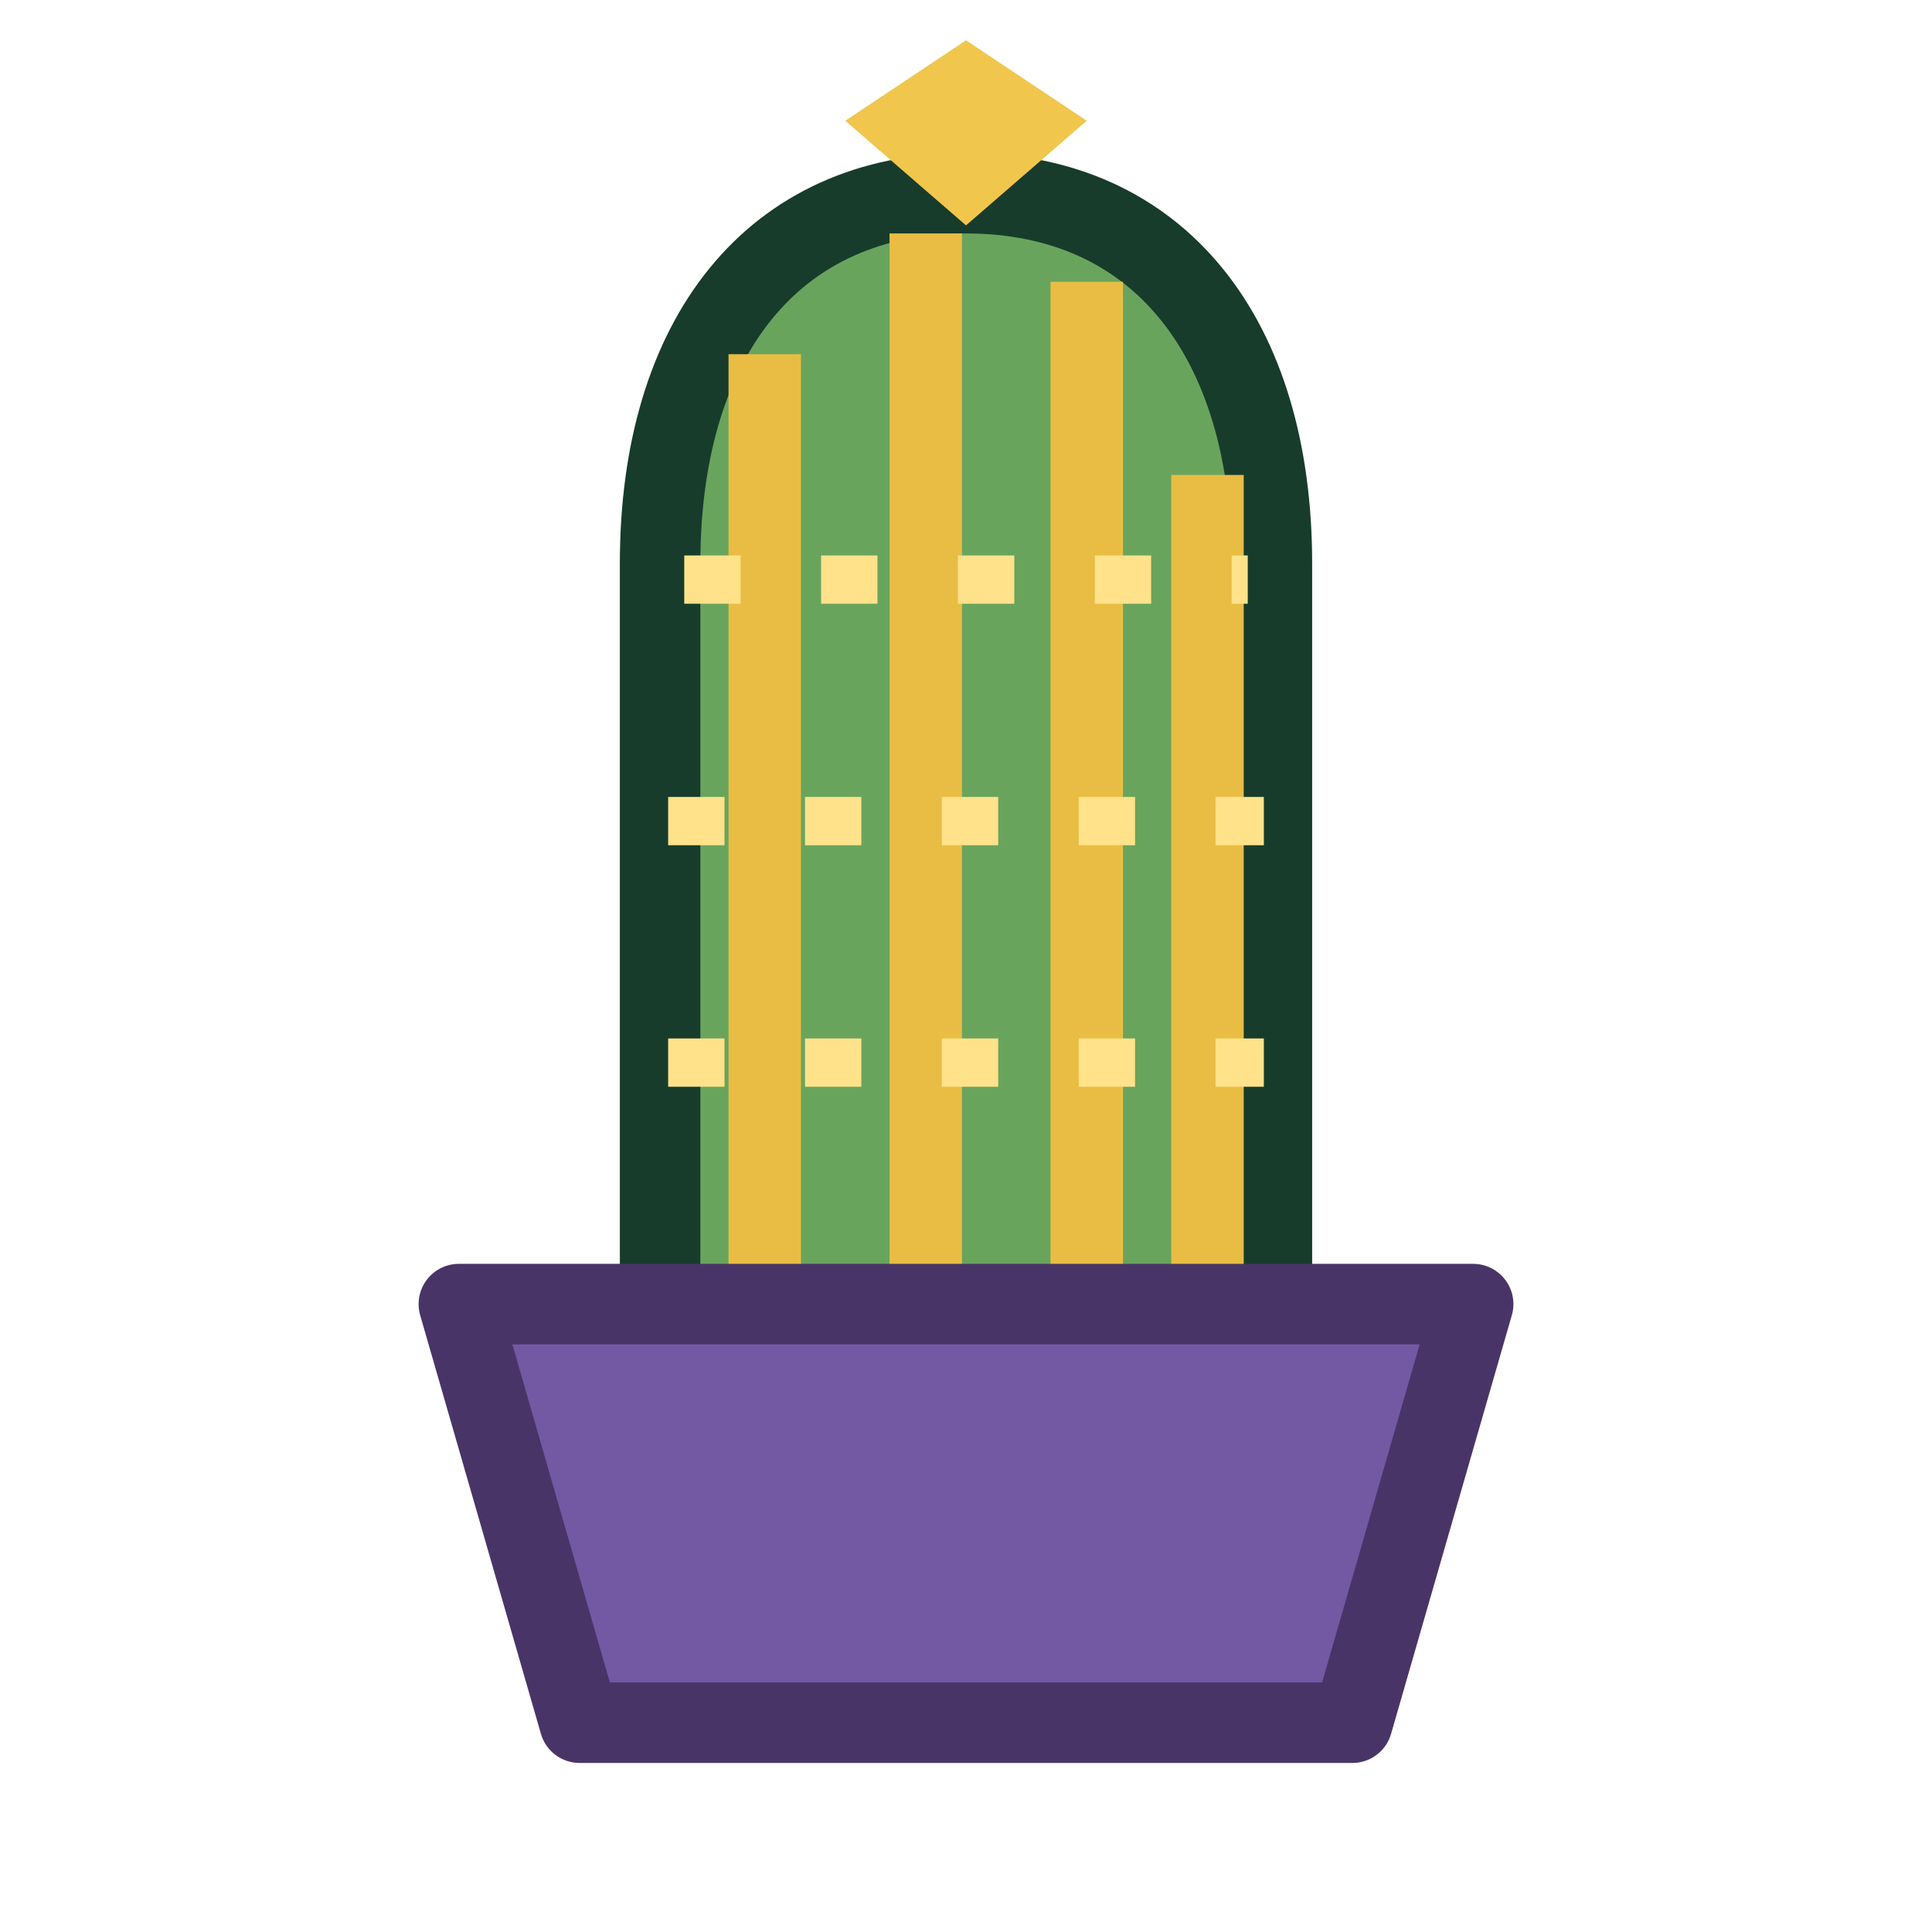
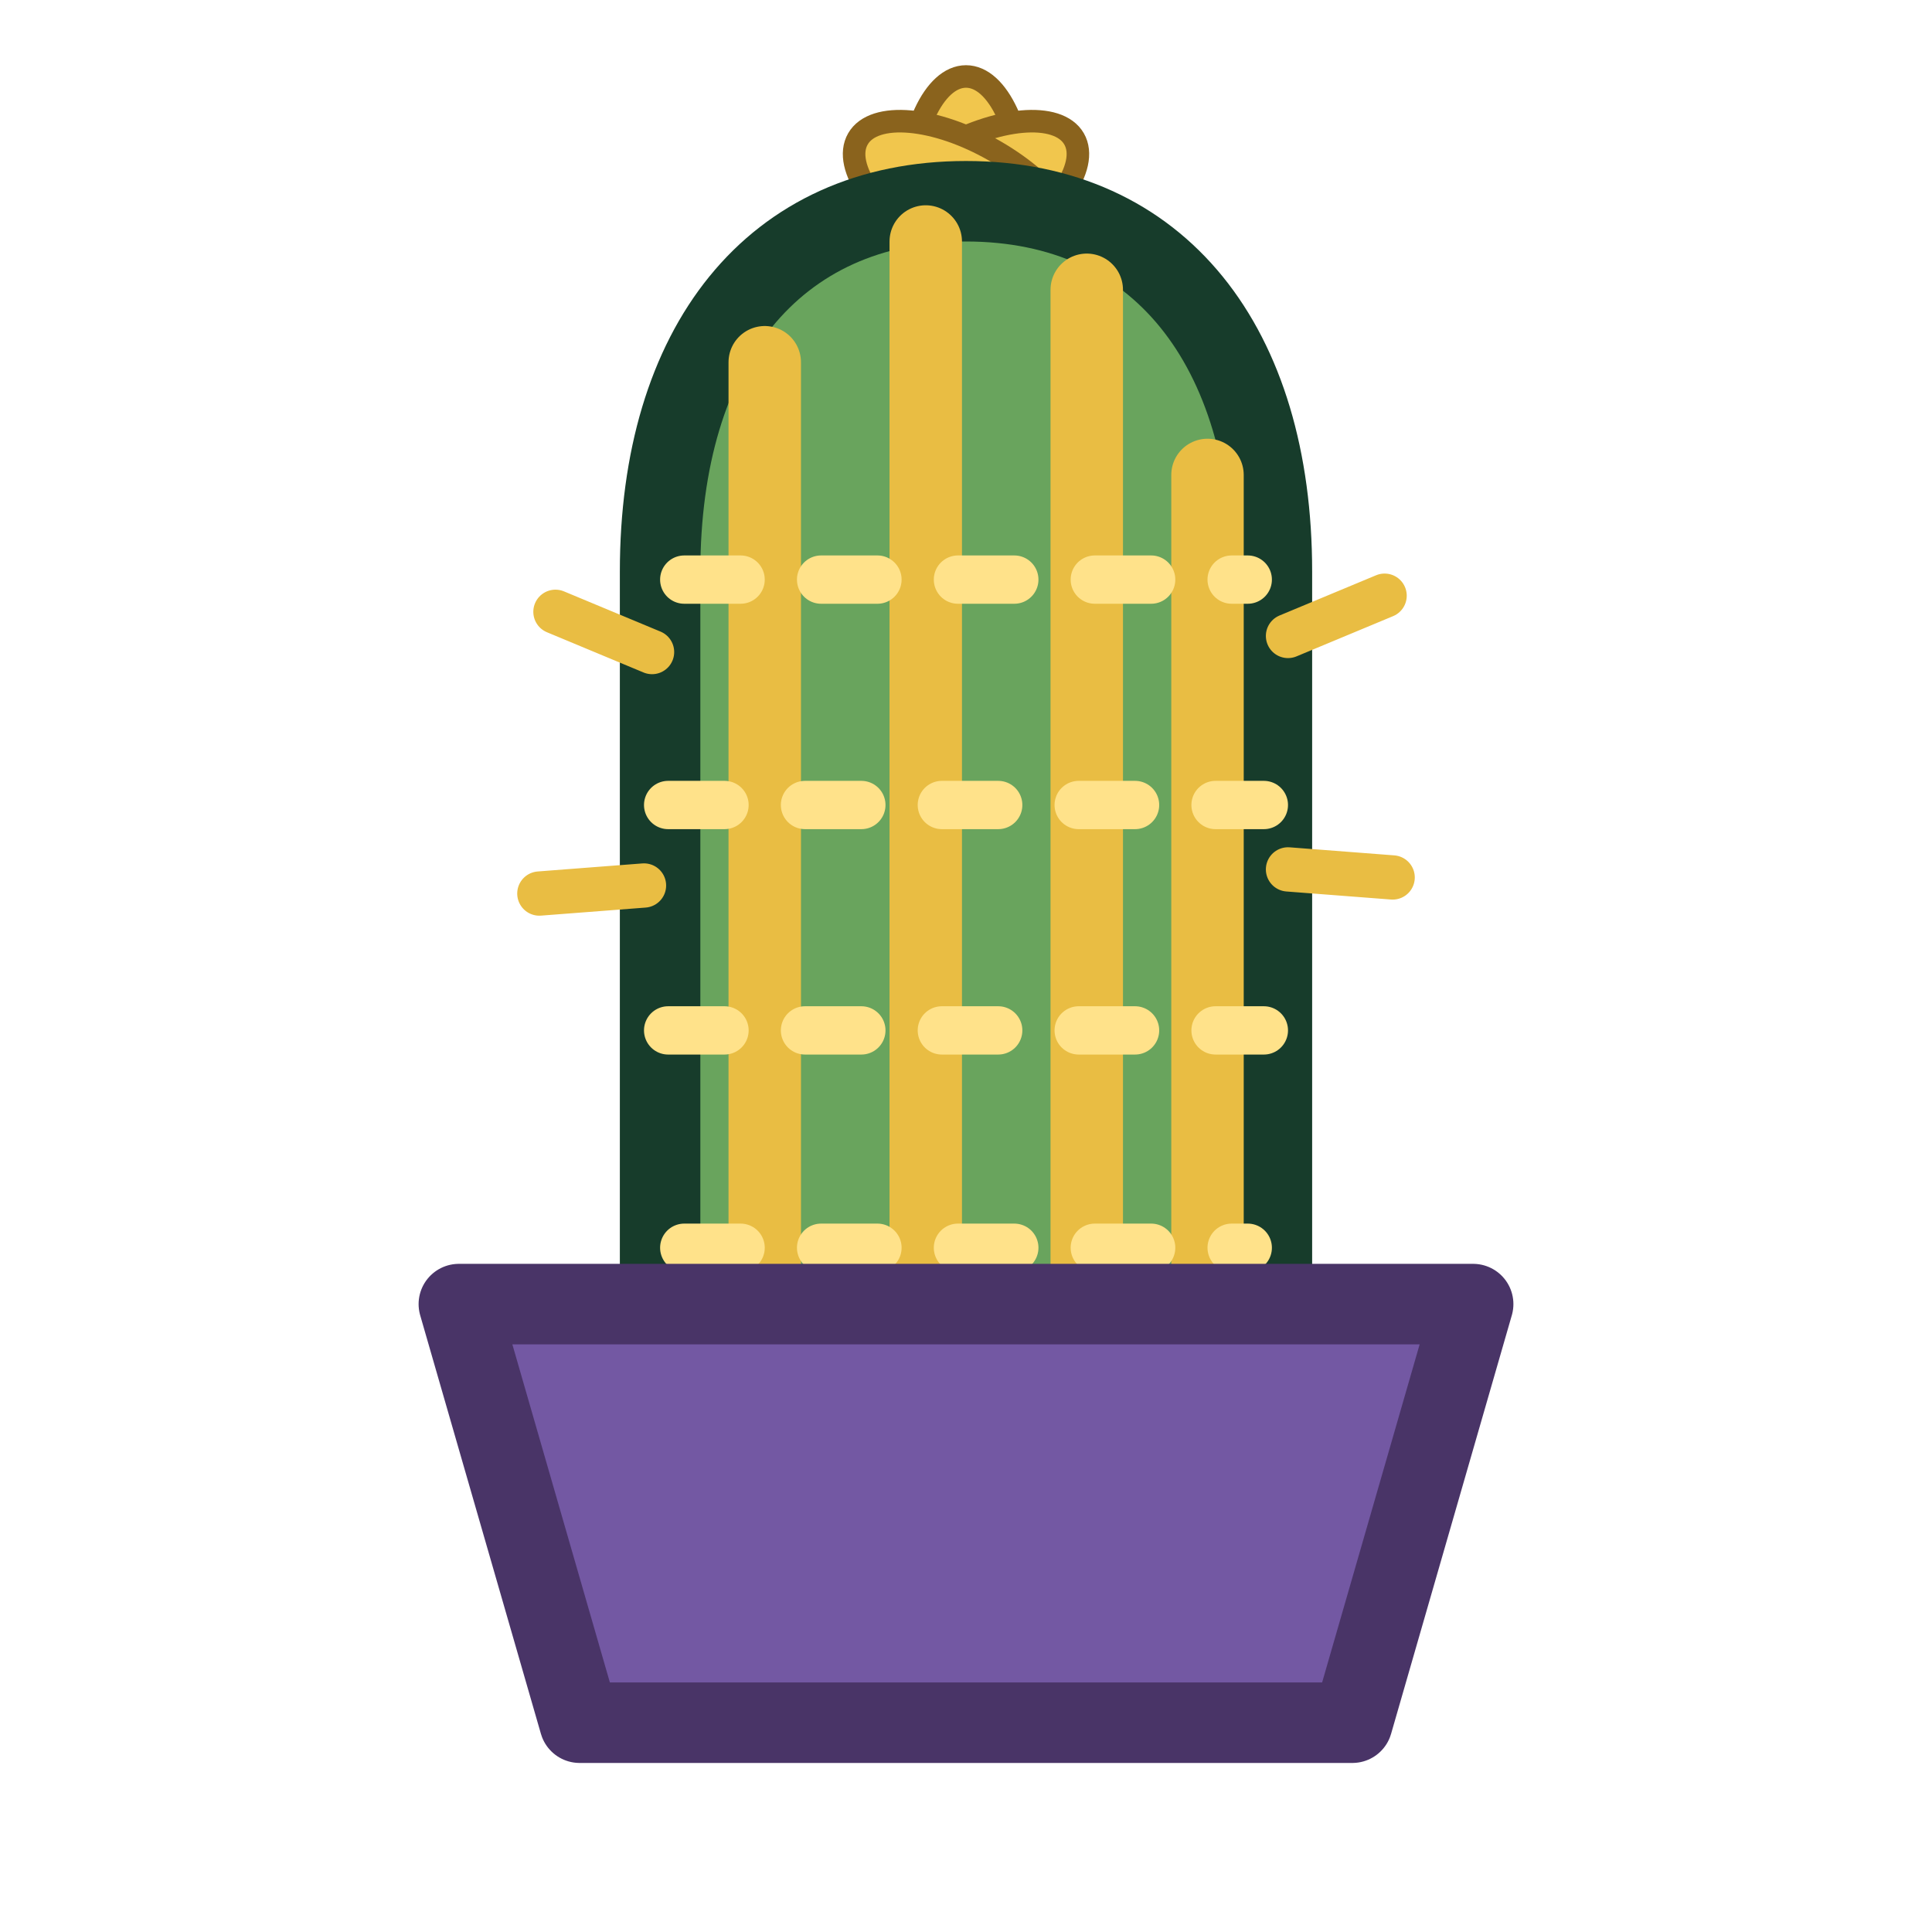
<svg xmlns="http://www.w3.org/2000/svg" viewBox="0 0 24 24" role="img" aria-labelledby="title">
-   <path d="M8.2 17V7c0-2.8 1.4-4.6 3.8-4.6s3.8 1.8 3.8 4.6v10Z" fill="#69a45d" stroke="#173c2b" stroke-width="1" />
-   <path d="M9.5 4.4v12.3m2-13.8v13.8m2-13.2v13.2m1.5-10.8v10.8" stroke="#e9bd43" stroke-width=".9" />
-   <path d="M8.5 7.2h7m-7.2 3h7.4m-7.4 3h7.4" stroke="#ffe28a" stroke-dasharray=".7 1" stroke-width=".6" />
-   <path d="m12 2.8-1.5-1.3L12 .5l1.5 1Z" fill="#f1c64d" />
+   <g fill="#f1c64d" stroke="#8a631d" stroke-width=".28">
+     <ellipse cx="12" cy="2.5" rx=".72" ry="1.55" />
+     <ellipse cx="12" cy="2.5" rx=".72" ry="1.55" transform="rotate(60 12 2.5)" />
+     <ellipse cx="12" cy="2.5" rx=".72" ry="1.55" transform="rotate(120 12 2.5)" />
+   </g>
+   <circle cx="12" cy="2.5" r=".48" fill="#e79542" />
+   <path d="M8.2 17V7.1c0-2.8 1.4-4.6 3.8-4.6s3.8 1.8 3.8 4.6V17Z" fill="#69a45d" stroke="#173c2b" stroke-linejoin="round" stroke-width="1" />
+   <path d="M9.5 4.5v12.2m2-13.7v13.7m2-13.1v13.1M15 5.9v10.8" fill="none" stroke="#e9bd43" stroke-linecap="round" stroke-width=".9" />
+   <path d="M8.5 7.2h7m-7.2 2.8h7.4m-7.4 2.8h7.4m-7.2 2.7h7" fill="none" stroke="#ffe28a" stroke-dasharray=".7 1" stroke-linecap="round" stroke-width=".6" />
+   <path d="m8.1 8.1-1.2-.5m1.1 3.4-1.3.1m9.3-3.2 1.2-.5m-1.2 3.4 1.3.1" fill="none" stroke="#e9bd43" stroke-linecap="round" stroke-width=".55" />
  <path d="M5.7 16.2h12.6l-1.5 5.2H7.2z" fill="#7358a3" stroke="#493467" stroke-linejoin="round" stroke-width="1" />
</svg>
